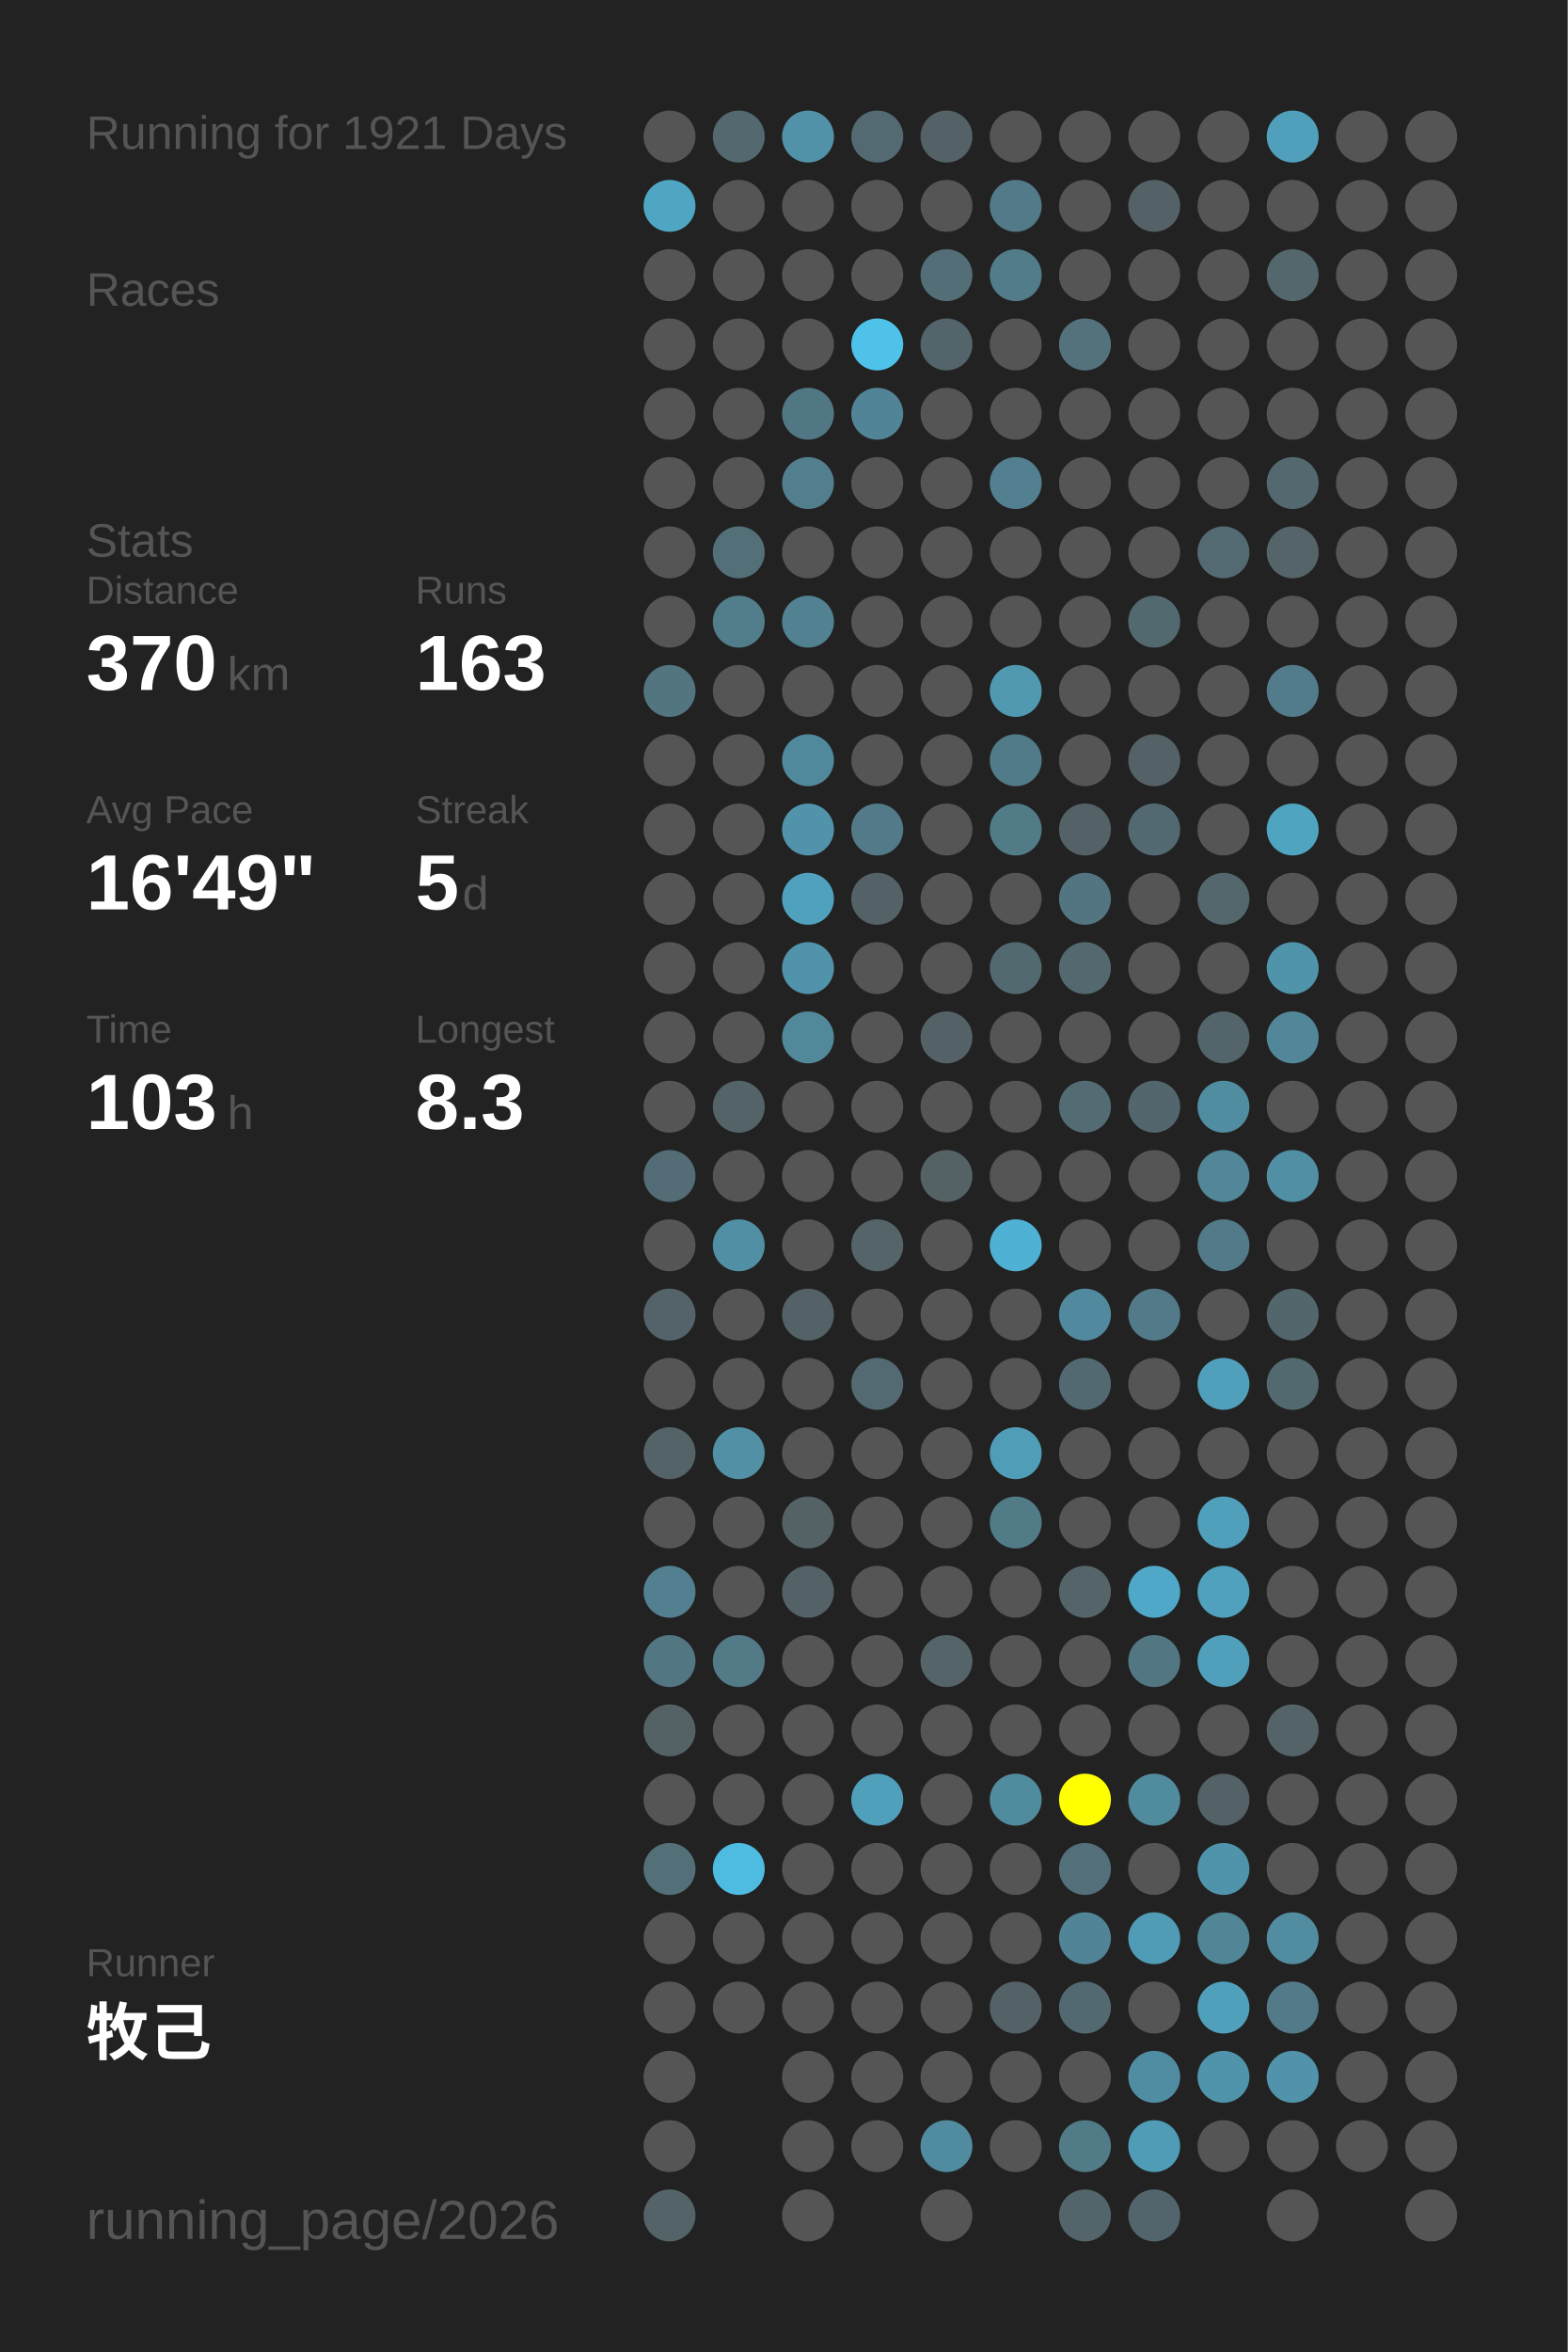
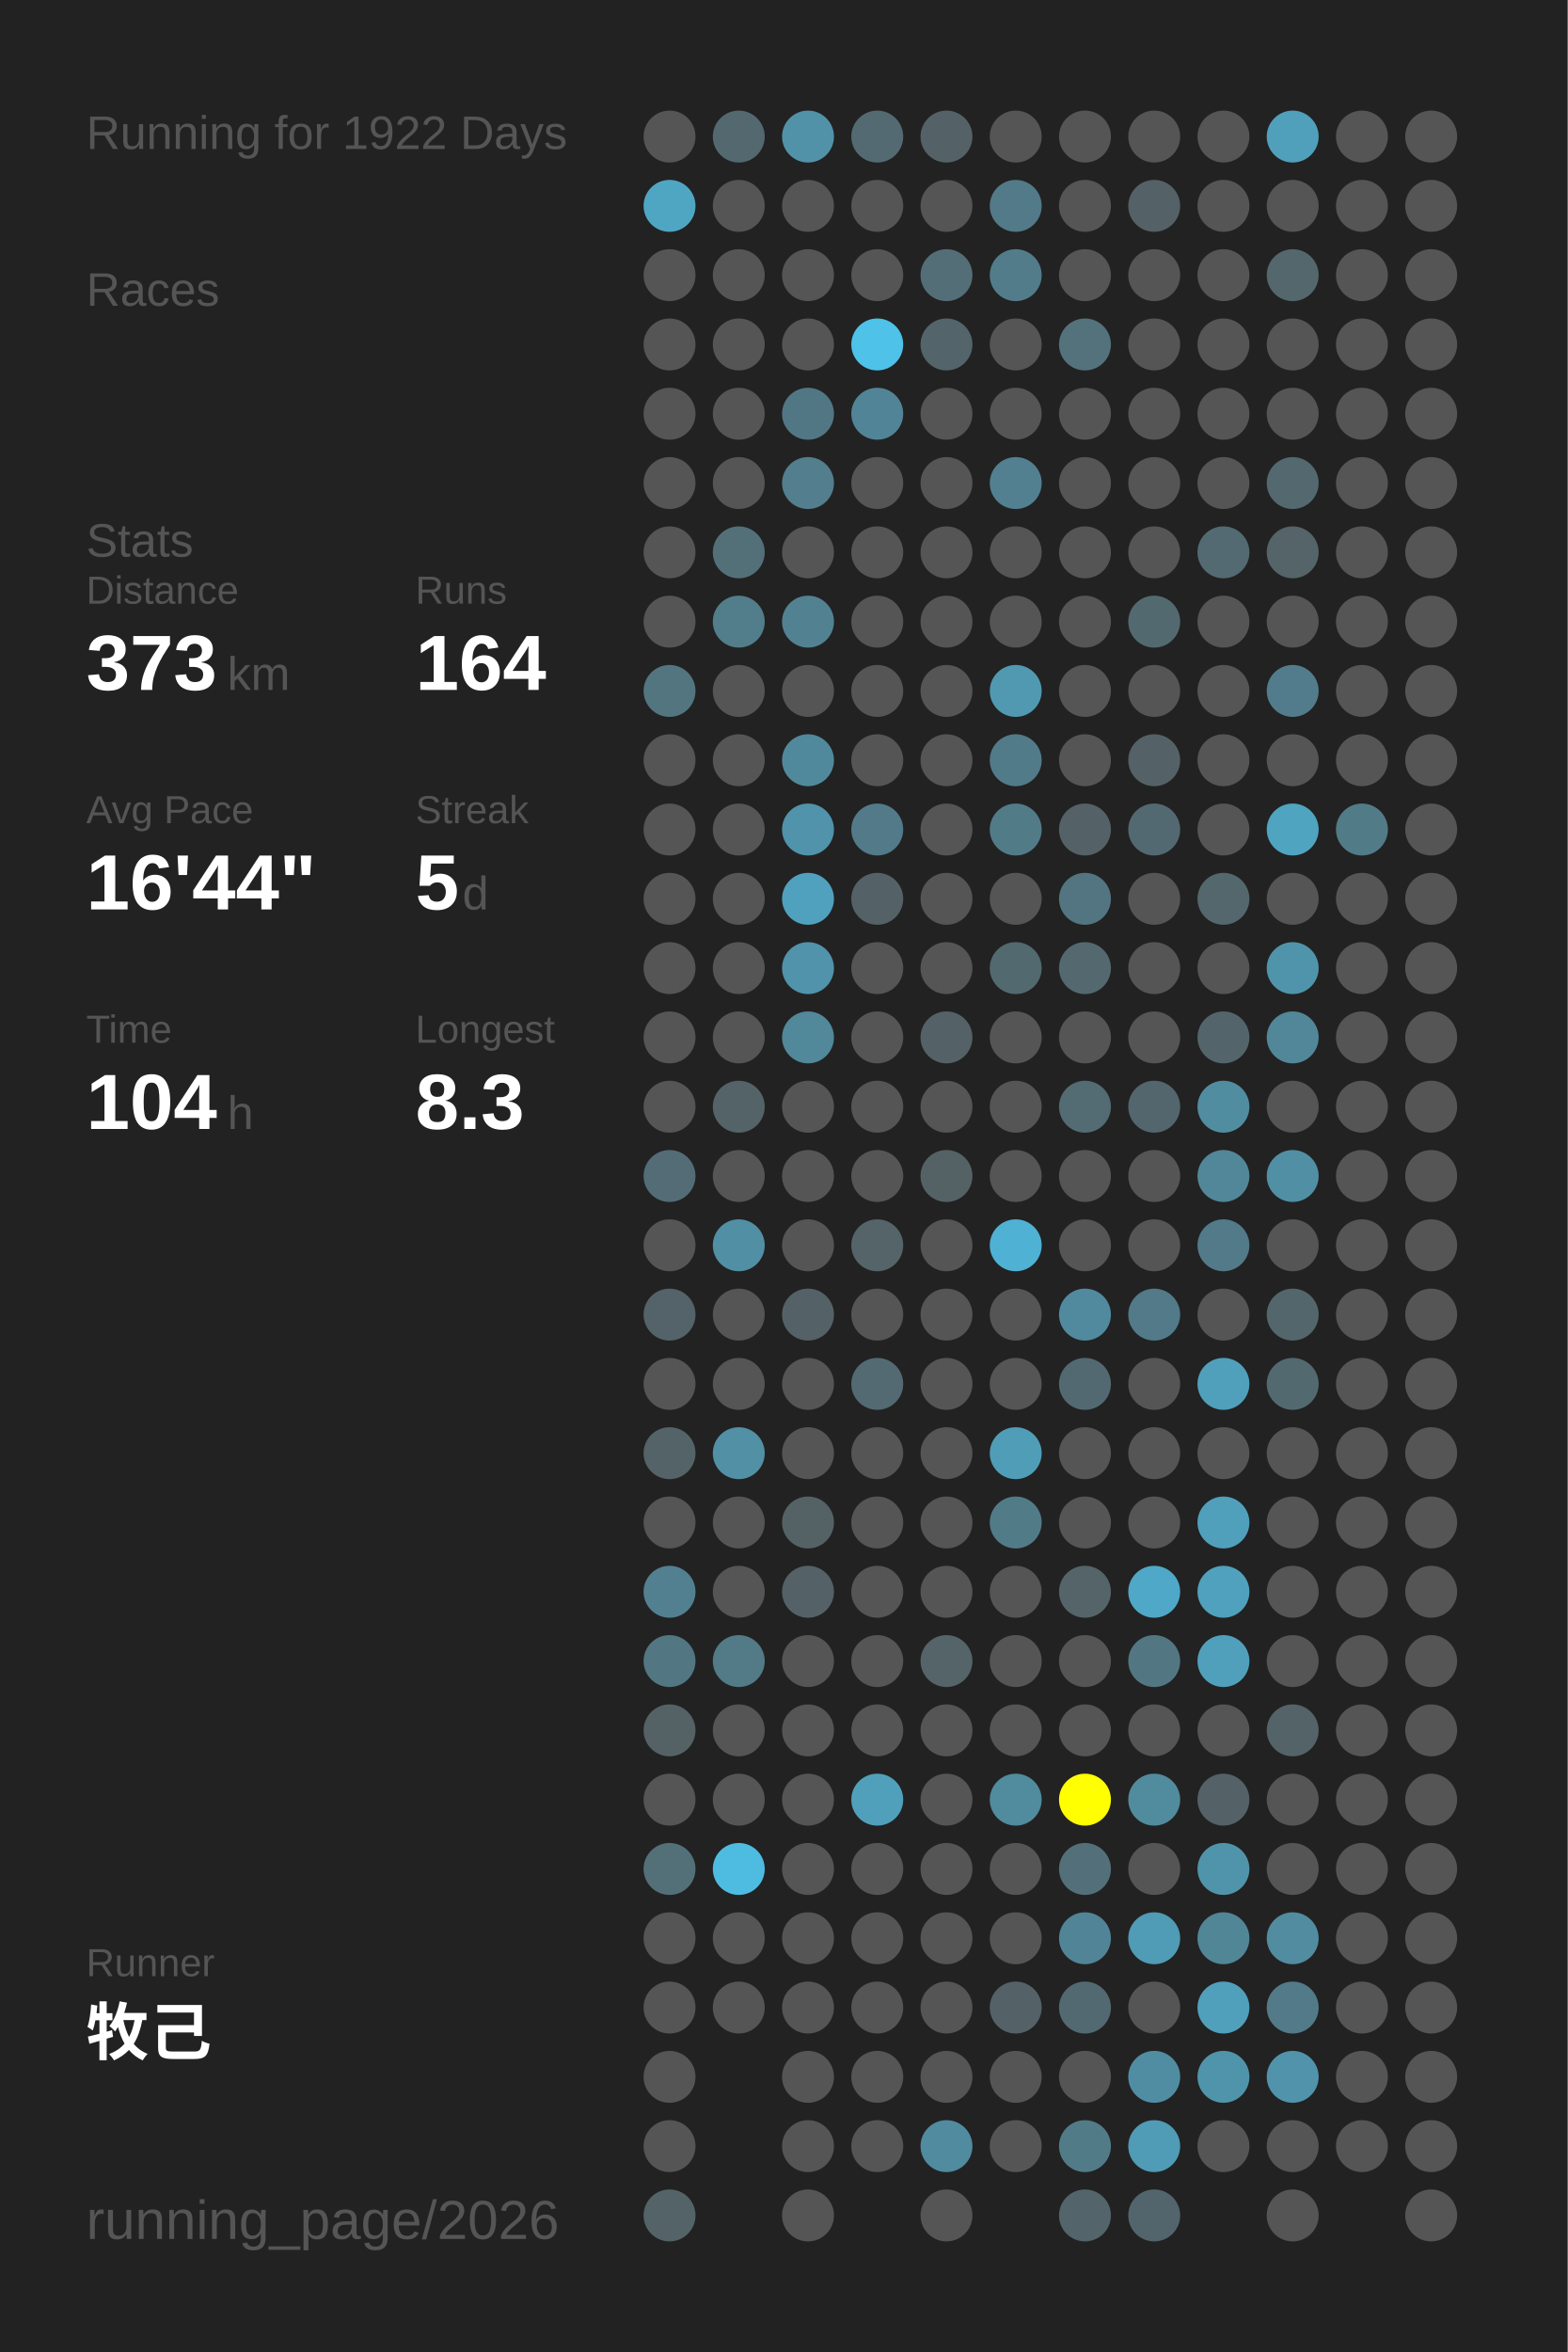
<svg xmlns="http://www.w3.org/2000/svg" baseProfile="full" height="300mm" version="1.1" viewBox="0,0,200,300" width="200mm">
  <defs />
  <rect fill="#222222" height="300" width="200" x="0" y="0" />
-   <text fill="#555555" style="font-size:6px; font-family:Arial;" x="11" y="19">Running for 1921 Days</text>
+   <text fill="#555555" style="font-size:6px; font-family:Arial;" x="11" y="19">Running for 1922 Days</text>
  <text fill="#555555" style="font-size:6px; font-family:Arial;" x="11" y="39">Races</text>
  <text fill="#555555" style="font-size:6px; font-family:Arial;" x="11" y="71">Stats</text>
  <text fill="#555555" style="font-size:5px; font-family:Arial;" x="11" y="77">Distance</text>
-   <text fill="#FFFFFF" style="font-size:10px; font-family:Arial; font-weight:bold;" x="11" y="88">370</text>
+   <text fill="#FFFFFF" style="font-size:10px; font-family:Arial; font-weight:bold;" x="11" y="88">373</text>
  <text fill="#555555" style="font-size:6px; font-family:Arial;" x="29" y="88">km</text>
  <text fill="#555555" style="font-size:5px; font-family:Arial;" x="53" y="77">Runs</text>
-   <text fill="#FFFFFF" style="font-size:10px; font-family:Arial; font-weight:bold;" x="53" y="88">163</text>
+   <text fill="#FFFFFF" style="font-size:10px; font-family:Arial; font-weight:bold;" x="53" y="88">164</text>
  <text fill="#555555" style="font-size:5px; font-family:Arial;" x="11" y="105">Avg Pace</text>
-   <text fill="#FFFFFF" style="font-size:10px; font-family:Arial; font-weight:bold;" x="11" y="116">16'49"</text>
+   <text fill="#FFFFFF" style="font-size:10px; font-family:Arial; font-weight:bold;" x="11" y="116">16'44"</text>
  <text fill="#555555" style="font-size:5px; font-family:Arial;" x="53" y="105">Streak</text>
  <text fill="#FFFFFF" style="font-size:10px; font-family:Arial; font-weight:bold;" x="53" y="116">5</text>
  <text fill="#555555" style="font-size:6px; font-family:Arial;" x="59" y="116">d</text>
  <text fill="#555555" style="font-size:5px; font-family:Arial;" x="11" y="133">Time</text>
-   <text fill="#FFFFFF" style="font-size:10px; font-family:Arial; font-weight:bold;" x="11" y="144">103</text>
+   <text fill="#FFFFFF" style="font-size:10px; font-family:Arial; font-weight:bold;" x="11" y="144">104</text>
  <text fill="#555555" style="font-size:6px; font-family:Arial;" x="29" y="144">h</text>
  <text fill="#555555" style="font-size:5px; font-family:Arial;" x="53" y="133">Longest</text>
  <text fill="#FFFFFF" style="font-size:10px; font-family:Arial; font-weight:bold;" x="53" y="144">8.3</text>
  <text fill="#555555" style="font-size:5px; font-family:Arial;" x="11" y="252.065">Runner</text>
  <text fill="#FFFFFF" style="font-size:8px; font-family:Arial; font-weight:bold;" x="11" y="262.065">牧己</text>
  <text fill="#555555" style="font-size:7px; font-family:Arial;" x="11" y="285.581">running_page/2026</text>
  <circle cx="85.417" cy="17.419" fill="#555555" r="3.312" />
  <circle cx="85.417" cy="26.258" fill="#4fa6c3" r="3.312" />
  <circle cx="85.417" cy="35.097" fill="#555555" r="3.312" />
  <circle cx="85.417" cy="43.935" fill="#555555" r="3.312" />
  <circle cx="85.417" cy="52.774" fill="#555555" r="3.312" />
  <circle cx="85.417" cy="61.613" fill="#555555" r="3.312" />
  <circle cx="85.417" cy="70.452" fill="#555555" r="3.312" />
  <circle cx="85.417" cy="79.29" fill="#555555" r="3.312" />
  <circle cx="85.417" cy="88.129" fill="#527580" r="3.312" />
  <circle cx="85.417" cy="96.968" fill="#555555" r="3.312" />
  <circle cx="85.417" cy="105.806" fill="#555555" r="3.312" />
  <circle cx="85.417" cy="114.645" fill="#555555" r="3.312" />
  <circle cx="85.417" cy="123.484" fill="#555555" r="3.312" />
  <circle cx="85.417" cy="132.323" fill="#555555" r="3.312" />
  <circle cx="85.417" cy="141.161" fill="#555555" r="3.312" />
  <circle cx="85.417" cy="150" fill="#536c75" r="3.312" />
  <circle cx="85.417" cy="158.839" fill="#555555" r="3.312" />
  <circle cx="85.417" cy="167.677" fill="#546369" r="3.312" />
  <circle cx="85.417" cy="176.516" fill="#555555" r="3.312" />
  <circle cx="85.417" cy="185.355" fill="#546368" r="3.312" />
  <circle cx="85.417" cy="194.194" fill="#555555" r="3.312" />
  <circle cx="85.417" cy="203.032" fill="#528090" r="3.312" />
  <circle cx="85.417" cy="211.871" fill="#527682" r="3.312" />
  <circle cx="85.417" cy="220.71" fill="#546266" r="3.312" />
  <circle cx="85.417" cy="229.548" fill="#555555" r="3.312" />
  <circle cx="85.417" cy="238.387" fill="#537079" r="3.312" />
  <circle cx="85.417" cy="247.226" fill="#555555" r="3.312" />
  <circle cx="85.417" cy="256.065" fill="#555555" r="3.312" />
  <circle cx="85.417" cy="264.903" fill="#555555" r="3.312" />
  <circle cx="85.417" cy="273.742" fill="#555555" r="3.312" />
  <circle cx="85.417" cy="282.581" fill="#546368" r="3.312" />
  <circle cx="94.25" cy="17.419" fill="#53686f" r="3.312" />
  <circle cx="94.25" cy="26.258" fill="#555555" r="3.312" />
  <circle cx="94.25" cy="35.097" fill="#555555" r="3.312" />
  <circle cx="94.25" cy="43.935" fill="#555555" r="3.312" />
  <circle cx="94.25" cy="52.774" fill="#555555" r="3.312" />
  <circle cx="94.25" cy="61.613" fill="#555555" r="3.312" />
  <circle cx="94.25" cy="70.452" fill="#537079" r="3.312" />
  <circle cx="94.25" cy="79.29" fill="#527d8b" r="3.312" />
  <circle cx="94.25" cy="88.129" fill="#555555" r="3.312" />
  <circle cx="94.25" cy="96.968" fill="#555555" r="3.312" />
  <circle cx="94.25" cy="105.806" fill="#555555" r="3.312" />
  <circle cx="94.25" cy="114.645" fill="#555555" r="3.312" />
  <circle cx="94.25" cy="123.484" fill="#555555" r="3.312" />
  <circle cx="94.25" cy="132.323" fill="#555555" r="3.312" />
  <circle cx="94.25" cy="141.161" fill="#546368" r="3.312" />
  <circle cx="94.25" cy="150" fill="#555555" r="3.312" />
  <circle cx="94.25" cy="158.839" fill="#518fa5" r="3.312" />
  <circle cx="94.25" cy="167.677" fill="#555555" r="3.312" />
  <circle cx="94.25" cy="176.516" fill="#555555" r="3.312" />
  <circle cx="94.25" cy="185.355" fill="#5190a5" r="3.312" />
  <circle cx="94.25" cy="194.194" fill="#555555" r="3.312" />
  <circle cx="94.25" cy="203.032" fill="#555555" r="3.312" />
  <circle cx="94.25" cy="211.871" fill="#527a87" r="3.312" />
  <circle cx="94.25" cy="220.71" fill="#555555" r="3.312" />
  <circle cx="94.25" cy="229.548" fill="#555555" r="3.312" />
  <circle cx="94.25" cy="238.387" fill="#4ebce1" r="3.312" />
  <circle cx="94.25" cy="247.226" fill="#555555" r="3.312" />
  <circle cx="94.25" cy="256.065" fill="#555555" r="3.312" />
  <circle cx="103.083" cy="17.419" fill="#5192a9" r="3.312" />
  <circle cx="103.083" cy="26.258" fill="#555555" r="3.312" />
  <circle cx="103.083" cy="35.097" fill="#555555" r="3.312" />
  <circle cx="103.083" cy="43.935" fill="#555555" r="3.312" />
  <circle cx="103.083" cy="52.774" fill="#527784" r="3.312" />
  <circle cx="103.083" cy="61.613" fill="#527e8e" r="3.312" />
  <circle cx="103.083" cy="70.452" fill="#555555" r="3.312" />
  <circle cx="103.083" cy="79.29" fill="#528292" r="3.312" />
  <circle cx="103.083" cy="88.129" fill="#555555" r="3.312" />
  <circle cx="103.083" cy="96.968" fill="#51899c" r="3.312" />
  <circle cx="103.083" cy="105.806" fill="#5093aa" r="3.312" />
  <circle cx="103.083" cy="114.645" fill="#50a1bd" r="3.312" />
  <circle cx="103.083" cy="123.484" fill="#5093aa" r="3.312" />
  <circle cx="103.083" cy="132.323" fill="#51889a" r="3.312" />
  <circle cx="103.083" cy="141.161" fill="#555555" r="3.312" />
  <circle cx="103.083" cy="150" fill="#555555" r="3.312" />
  <circle cx="103.083" cy="158.839" fill="#555555" r="3.312" />
  <circle cx="103.083" cy="167.677" fill="#546267" r="3.312" />
  <circle cx="103.083" cy="176.516" fill="#555555" r="3.312" />
  <circle cx="103.083" cy="185.355" fill="#555555" r="3.312" />
  <circle cx="103.083" cy="194.194" fill="#546266" r="3.312" />
  <circle cx="103.083" cy="203.032" fill="#546166" r="3.312" />
  <circle cx="103.083" cy="211.871" fill="#555555" r="3.312" />
  <circle cx="103.083" cy="220.71" fill="#555555" r="3.312" />
  <circle cx="103.083" cy="229.548" fill="#555555" r="3.312" />
  <circle cx="103.083" cy="238.387" fill="#555555" r="3.312" />
  <circle cx="103.083" cy="247.226" fill="#555555" r="3.312" />
  <circle cx="103.083" cy="256.065" fill="#555555" r="3.312" />
  <circle cx="103.083" cy="264.903" fill="#555555" r="3.312" />
  <circle cx="103.083" cy="273.742" fill="#555555" r="3.312" />
  <circle cx="103.083" cy="282.581" fill="#555555" r="3.312" />
  <circle cx="111.917" cy="17.419" fill="#536a72" r="3.312" />
  <circle cx="111.917" cy="26.258" fill="#555555" r="3.312" />
  <circle cx="111.917" cy="35.097" fill="#555555" r="3.312" />
  <circle cx="111.917" cy="43.935" fill="#4ec2e9" r="3.312" />
  <circle cx="111.917" cy="52.774" fill="#518496" r="3.312" />
  <circle cx="111.917" cy="61.613" fill="#555555" r="3.312" />
  <circle cx="111.917" cy="70.452" fill="#555555" r="3.312" />
  <circle cx="111.917" cy="79.29" fill="#555555" r="3.312" />
  <circle cx="111.917" cy="88.129" fill="#555555" r="3.312" />
  <circle cx="111.917" cy="96.968" fill="#555555" r="3.312" />
  <circle cx="111.917" cy="105.806" fill="#527a88" r="3.312" />
  <circle cx="111.917" cy="114.645" fill="#546267" r="3.312" />
  <circle cx="111.917" cy="123.484" fill="#555555" r="3.312" />
  <circle cx="111.917" cy="132.323" fill="#555555" r="3.312" />
  <circle cx="111.917" cy="141.161" fill="#555555" r="3.312" />
  <circle cx="111.917" cy="150" fill="#555555" r="3.312" />
  <circle cx="111.917" cy="158.839" fill="#546469" r="3.312" />
  <circle cx="111.917" cy="167.677" fill="#555555" r="3.312" />
  <circle cx="111.917" cy="176.516" fill="#536a72" r="3.312" />
  <circle cx="111.917" cy="185.355" fill="#555555" r="3.312" />
  <circle cx="111.917" cy="194.194" fill="#555555" r="3.312" />
  <circle cx="111.917" cy="203.032" fill="#555555" r="3.312" />
  <circle cx="111.917" cy="211.871" fill="#555555" r="3.312" />
  <circle cx="111.917" cy="220.71" fill="#555555" r="3.312" />
  <circle cx="111.917" cy="229.548" fill="#50a0bb" r="3.312" />
  <circle cx="111.917" cy="238.387" fill="#555555" r="3.312" />
  <circle cx="111.917" cy="247.226" fill="#555555" r="3.312" />
  <circle cx="111.917" cy="256.065" fill="#555555" r="3.312" />
  <circle cx="111.917" cy="264.903" fill="#555555" r="3.312" />
  <circle cx="111.917" cy="273.742" fill="#555555" r="3.312" />
  <circle cx="120.75" cy="17.419" fill="#546267" r="3.312" />
  <circle cx="120.75" cy="26.258" fill="#555555" r="3.312" />
  <circle cx="120.75" cy="35.097" fill="#536e77" r="3.312" />
  <circle cx="120.75" cy="43.935" fill="#53646a" r="3.312" />
  <circle cx="120.75" cy="52.774" fill="#555555" r="3.312" />
  <circle cx="120.75" cy="61.613" fill="#555555" r="3.312" />
  <circle cx="120.75" cy="70.452" fill="#555555" r="3.312" />
  <circle cx="120.75" cy="79.29" fill="#555555" r="3.312" />
  <circle cx="120.75" cy="88.129" fill="#555555" r="3.312" />
  <circle cx="120.75" cy="96.968" fill="#555555" r="3.312" />
  <circle cx="120.75" cy="105.806" fill="#555555" r="3.312" />
  <circle cx="120.75" cy="114.645" fill="#555555" r="3.312" />
  <circle cx="120.75" cy="123.484" fill="#555555" r="3.312" />
  <circle cx="120.75" cy="132.323" fill="#546267" r="3.312" />
  <circle cx="120.75" cy="141.161" fill="#555555" r="3.312" />
  <circle cx="120.75" cy="150" fill="#546266" r="3.312" />
  <circle cx="120.75" cy="158.839" fill="#555555" r="3.312" />
  <circle cx="120.75" cy="167.677" fill="#555555" r="3.312" />
  <circle cx="120.75" cy="176.516" fill="#555555" r="3.312" />
  <circle cx="120.75" cy="185.355" fill="#555555" r="3.312" />
  <circle cx="120.75" cy="194.194" fill="#555555" r="3.312" />
  <circle cx="120.75" cy="203.032" fill="#555555" r="3.312" />
  <circle cx="120.75" cy="211.871" fill="#546469" r="3.312" />
  <circle cx="120.75" cy="220.71" fill="#555555" r="3.312" />
  <circle cx="120.75" cy="229.548" fill="#555555" r="3.312" />
  <circle cx="120.75" cy="238.387" fill="#555555" r="3.312" />
  <circle cx="120.75" cy="247.226" fill="#555555" r="3.312" />
  <circle cx="120.75" cy="256.065" fill="#555555" r="3.312" />
  <circle cx="120.75" cy="264.903" fill="#555555" r="3.312" />
  <circle cx="120.75" cy="273.742" fill="#518b9f" r="3.312" />
  <circle cx="120.75" cy="282.581" fill="#555555" r="3.312" />
  <circle cx="129.583" cy="17.419" fill="#555555" r="3.312" />
  <circle cx="129.583" cy="26.258" fill="#527a88" r="3.312" />
  <circle cx="129.583" cy="35.097" fill="#527c8a" r="3.312" />
  <circle cx="129.583" cy="43.935" fill="#555555" r="3.312" />
  <circle cx="129.583" cy="52.774" fill="#555555" r="3.312" />
  <circle cx="129.583" cy="61.613" fill="#528090" r="3.312" />
  <circle cx="129.583" cy="70.452" fill="#555555" r="3.312" />
  <circle cx="129.583" cy="79.29" fill="#555555" r="3.312" />
  <circle cx="129.583" cy="88.129" fill="#5099b1" r="3.312" />
  <circle cx="129.583" cy="96.968" fill="#527b89" r="3.312" />
  <circle cx="129.583" cy="105.806" fill="#527b88" r="3.312" />
  <circle cx="129.583" cy="114.645" fill="#555555" r="3.312" />
  <circle cx="129.583" cy="123.484" fill="#536970" r="3.312" />
  <circle cx="129.583" cy="132.323" fill="#555555" r="3.312" />
  <circle cx="129.583" cy="141.161" fill="#555555" r="3.312" />
  <circle cx="129.583" cy="150" fill="#555555" r="3.312" />
  <circle cx="129.583" cy="158.839" fill="#4fb1d3" r="3.312" />
  <circle cx="129.583" cy="167.677" fill="#555555" r="3.312" />
  <circle cx="129.583" cy="176.516" fill="#555555" r="3.312" />
  <circle cx="129.583" cy="185.355" fill="#509db7" r="3.312" />
  <circle cx="129.583" cy="194.194" fill="#527b88" r="3.312" />
  <circle cx="129.583" cy="203.032" fill="#555555" r="3.312" />
  <circle cx="129.583" cy="211.871" fill="#555555" r="3.312" />
  <circle cx="129.583" cy="220.71" fill="#555555" r="3.312" />
  <circle cx="129.583" cy="229.548" fill="#518b9e" r="3.312" />
  <circle cx="129.583" cy="238.387" fill="#555555" r="3.312" />
  <circle cx="129.583" cy="247.226" fill="#555555" r="3.312" />
  <circle cx="129.583" cy="256.065" fill="#546268" r="3.312" />
  <circle cx="129.583" cy="264.903" fill="#555555" r="3.312" />
  <circle cx="129.583" cy="273.742" fill="#555555" r="3.312" />
  <circle cx="138.417" cy="17.419" fill="#555555" r="3.312" />
  <circle cx="138.417" cy="26.258" fill="#555555" r="3.312" />
  <circle cx="138.417" cy="35.097" fill="#555555" r="3.312" />
  <circle cx="138.417" cy="43.935" fill="#53727c" r="3.312" />
  <circle cx="138.417" cy="52.774" fill="#555555" r="3.312" />
  <circle cx="138.417" cy="61.613" fill="#555555" r="3.312" />
  <circle cx="138.417" cy="70.452" fill="#555555" r="3.312" />
  <circle cx="138.417" cy="79.29" fill="#555555" r="3.312" />
  <circle cx="138.417" cy="88.129" fill="#555555" r="3.312" />
  <circle cx="138.417" cy="96.968" fill="#555555" r="3.312" />
  <circle cx="138.417" cy="105.806" fill="#546267" r="3.312" />
  <circle cx="138.417" cy="114.645" fill="#527581" r="3.312" />
  <circle cx="138.417" cy="123.484" fill="#53686f" r="3.312" />
  <circle cx="138.417" cy="132.323" fill="#555555" r="3.312" />
  <circle cx="138.417" cy="141.161" fill="#536b73" r="3.312" />
  <circle cx="138.417" cy="150" fill="#555555" r="3.312" />
  <circle cx="138.417" cy="158.839" fill="#555555" r="3.312" />
  <circle cx="138.417" cy="167.677" fill="#518a9e" r="3.312" />
  <circle cx="138.417" cy="176.516" fill="#536971" r="3.312" />
  <circle cx="138.417" cy="185.355" fill="#555555" r="3.312" />
  <circle cx="138.417" cy="194.194" fill="#555555" r="3.312" />
  <circle cx="138.417" cy="203.032" fill="#546469" r="3.312" />
  <circle cx="138.417" cy="211.871" fill="#555555" r="3.312" />
  <circle cx="138.417" cy="220.71" fill="#555555" r="3.312" />
  <circle cx="138.417" cy="229.548" fill="#FFFF00" r="3.312" />
  <circle cx="138.417" cy="238.387" fill="#53707a" r="3.312" />
  <circle cx="138.417" cy="247.226" fill="#518496" r="3.312" />
  <circle cx="138.417" cy="256.065" fill="#536971" r="3.312" />
  <circle cx="138.417" cy="264.903" fill="#555555" r="3.312" />
  <circle cx="138.417" cy="273.742" fill="#527b88" r="3.312" />
  <circle cx="138.417" cy="282.581" fill="#53646a" r="3.312" />
  <circle cx="147.25" cy="17.419" fill="#555555" r="3.312" />
  <circle cx="147.25" cy="26.258" fill="#546166" r="3.312" />
  <circle cx="147.25" cy="35.097" fill="#555555" r="3.312" />
  <circle cx="147.25" cy="43.935" fill="#555555" r="3.312" />
  <circle cx="147.25" cy="52.774" fill="#555555" r="3.312" />
  <circle cx="147.25" cy="61.613" fill="#555555" r="3.312" />
  <circle cx="147.25" cy="70.452" fill="#555555" r="3.312" />
  <circle cx="147.25" cy="79.29" fill="#536970" r="3.312" />
  <circle cx="147.25" cy="88.129" fill="#555555" r="3.312" />
  <circle cx="147.25" cy="96.968" fill="#546267" r="3.312" />
  <circle cx="147.25" cy="105.806" fill="#536971" r="3.312" />
  <circle cx="147.25" cy="114.645" fill="#555555" r="3.312" />
  <circle cx="147.25" cy="123.484" fill="#555555" r="3.312" />
  <circle cx="147.25" cy="132.323" fill="#555555" r="3.312" />
  <circle cx="147.25" cy="141.161" fill="#53666d" r="3.312" />
  <circle cx="147.25" cy="150" fill="#555555" r="3.312" />
  <circle cx="147.25" cy="158.839" fill="#555555" r="3.312" />
  <circle cx="147.25" cy="167.677" fill="#527a88" r="3.312" />
  <circle cx="147.25" cy="176.516" fill="#555555" r="3.312" />
  <circle cx="147.25" cy="185.355" fill="#555555" r="3.312" />
  <circle cx="147.25" cy="194.194" fill="#555555" r="3.312" />
  <circle cx="147.25" cy="203.032" fill="#4fa8c7" r="3.312" />
  <circle cx="147.25" cy="211.871" fill="#527783" r="3.312" />
  <circle cx="147.25" cy="220.71" fill="#555555" r="3.312" />
  <circle cx="147.25" cy="229.548" fill="#518b9e" r="3.312" />
  <circle cx="147.25" cy="238.387" fill="#555555" r="3.312" />
  <circle cx="147.25" cy="247.226" fill="#509bb5" r="3.312" />
  <circle cx="147.25" cy="256.065" fill="#555555" r="3.312" />
  <circle cx="147.25" cy="264.903" fill="#518da2" r="3.312" />
  <circle cx="147.25" cy="273.742" fill="#509bb5" r="3.312" />
  <circle cx="147.25" cy="282.581" fill="#53656c" r="3.312" />
  <circle cx="156.083" cy="17.419" fill="#555555" r="3.312" />
  <circle cx="156.083" cy="26.258" fill="#555555" r="3.312" />
  <circle cx="156.083" cy="35.097" fill="#555555" r="3.312" />
  <circle cx="156.083" cy="43.935" fill="#555555" r="3.312" />
  <circle cx="156.083" cy="52.774" fill="#555555" r="3.312" />
  <circle cx="156.083" cy="61.613" fill="#555555" r="3.312" />
  <circle cx="156.083" cy="70.452" fill="#536a72" r="3.312" />
  <circle cx="156.083" cy="79.29" fill="#555555" r="3.312" />
  <circle cx="156.083" cy="88.129" fill="#555555" r="3.312" />
  <circle cx="156.083" cy="96.968" fill="#555555" r="3.312" />
  <circle cx="156.083" cy="105.806" fill="#555555" r="3.312" />
  <circle cx="156.083" cy="114.645" fill="#53676d" r="3.312" />
  <circle cx="156.083" cy="123.484" fill="#555555" r="3.312" />
  <circle cx="156.083" cy="132.323" fill="#53656b" r="3.312" />
  <circle cx="156.083" cy="141.161" fill="#518da1" r="3.312" />
  <circle cx="156.083" cy="150" fill="#518799" r="3.312" />
  <circle cx="156.083" cy="158.839" fill="#527a88" r="3.312" />
  <circle cx="156.083" cy="167.677" fill="#555555" r="3.312" />
  <circle cx="156.083" cy="176.516" fill="#50a0bc" r="3.312" />
  <circle cx="156.083" cy="185.355" fill="#555555" r="3.312" />
  <circle cx="156.083" cy="194.194" fill="#50a0bb" r="3.312" />
  <circle cx="156.083" cy="203.032" fill="#50a1bd" r="3.312" />
  <circle cx="156.083" cy="211.871" fill="#50a0bb" r="3.312" />
  <circle cx="156.083" cy="220.71" fill="#555555" r="3.312" />
  <circle cx="156.083" cy="229.548" fill="#546166" r="3.312" />
  <circle cx="156.083" cy="238.387" fill="#5094ab" r="3.312" />
  <circle cx="156.083" cy="247.226" fill="#518697" r="3.312" />
  <circle cx="156.083" cy="256.065" fill="#50a0bc" r="3.312" />
  <circle cx="156.083" cy="264.903" fill="#5094ab" r="3.312" />
  <circle cx="156.083" cy="273.742" fill="#555555" r="3.312" />
  <circle cx="164.917" cy="17.419" fill="#50a0bc" r="3.312" />
  <circle cx="164.917" cy="26.258" fill="#555555" r="3.312" />
  <circle cx="164.917" cy="35.097" fill="#53676d" r="3.312" />
  <circle cx="164.917" cy="43.935" fill="#555555" r="3.312" />
  <circle cx="164.917" cy="52.774" fill="#555555" r="3.312" />
  <circle cx="164.917" cy="61.613" fill="#53686f" r="3.312" />
  <circle cx="164.917" cy="70.452" fill="#546469" r="3.312" />
  <circle cx="164.917" cy="79.29" fill="#555555" r="3.312" />
  <circle cx="164.917" cy="88.129" fill="#527c8b" r="3.312" />
  <circle cx="164.917" cy="96.968" fill="#555555" r="3.312" />
  <circle cx="164.917" cy="105.806" fill="#4fa4c0" r="3.312" />
  <circle cx="164.917" cy="114.645" fill="#555555" r="3.312" />
  <circle cx="164.917" cy="123.484" fill="#5094ab" r="3.312" />
  <circle cx="164.917" cy="132.323" fill="#518799" r="3.312" />
  <circle cx="164.917" cy="141.161" fill="#555555" r="3.312" />
  <circle cx="164.917" cy="150" fill="#518fa4" r="3.312" />
  <circle cx="164.917" cy="158.839" fill="#555555" r="3.312" />
  <circle cx="164.917" cy="167.677" fill="#53666c" r="3.312" />
  <circle cx="164.917" cy="176.516" fill="#536970" r="3.312" />
  <circle cx="164.917" cy="185.355" fill="#555555" r="3.312" />
  <circle cx="164.917" cy="194.194" fill="#555555" r="3.312" />
  <circle cx="164.917" cy="203.032" fill="#555555" r="3.312" />
  <circle cx="164.917" cy="211.871" fill="#555555" r="3.312" />
  <circle cx="164.917" cy="220.71" fill="#546368" r="3.312" />
  <circle cx="164.917" cy="229.548" fill="#555555" r="3.312" />
  <circle cx="164.917" cy="238.387" fill="#555555" r="3.312" />
  <circle cx="164.917" cy="247.226" fill="#518ca0" r="3.312" />
  <circle cx="164.917" cy="256.065" fill="#527a88" r="3.312" />
  <circle cx="164.917" cy="264.903" fill="#5093aa" r="3.312" />
  <circle cx="164.917" cy="273.742" fill="#555555" r="3.312" />
  <circle cx="164.917" cy="282.581" fill="#555555" r="3.312" />
  <circle cx="173.75" cy="17.419" fill="#555555" r="3.312" />
  <circle cx="173.75" cy="26.258" fill="#555555" r="3.312" />
  <circle cx="173.75" cy="35.097" fill="#555555" r="3.312" />
  <circle cx="173.75" cy="43.935" fill="#555555" r="3.312" />
  <circle cx="173.75" cy="52.774" fill="#555555" r="3.312" />
  <circle cx="173.75" cy="61.613" fill="#555555" r="3.312" />
  <circle cx="173.75" cy="70.452" fill="#555555" r="3.312" />
  <circle cx="173.75" cy="79.29" fill="#555555" r="3.312" />
  <circle cx="173.75" cy="88.129" fill="#555555" r="3.312" />
  <circle cx="173.75" cy="96.968" fill="#555555" r="3.312" />
-   <circle cx="173.75" cy="105.806" fill="#555555" r="3.312" />
+   <circle cx="173.75" cy="105.806" fill="#527b88" r="3.312" />
  <circle cx="173.75" cy="114.645" fill="#555555" r="3.312" />
  <circle cx="173.75" cy="123.484" fill="#555555" r="3.312" />
  <circle cx="173.75" cy="132.323" fill="#555555" r="3.312" />
  <circle cx="173.75" cy="141.161" fill="#555555" r="3.312" />
  <circle cx="173.75" cy="150" fill="#555555" r="3.312" />
  <circle cx="173.75" cy="158.839" fill="#555555" r="3.312" />
  <circle cx="173.75" cy="167.677" fill="#555555" r="3.312" />
  <circle cx="173.75" cy="176.516" fill="#555555" r="3.312" />
  <circle cx="173.75" cy="185.355" fill="#555555" r="3.312" />
  <circle cx="173.75" cy="194.194" fill="#555555" r="3.312" />
  <circle cx="173.75" cy="203.032" fill="#555555" r="3.312" />
  <circle cx="173.75" cy="211.871" fill="#555555" r="3.312" />
  <circle cx="173.75" cy="220.71" fill="#555555" r="3.312" />
  <circle cx="173.75" cy="229.548" fill="#555555" r="3.312" />
  <circle cx="173.75" cy="238.387" fill="#555555" r="3.312" />
  <circle cx="173.75" cy="247.226" fill="#555555" r="3.312" />
  <circle cx="173.75" cy="256.065" fill="#555555" r="3.312" />
  <circle cx="173.75" cy="264.903" fill="#555555" r="3.312" />
  <circle cx="173.75" cy="273.742" fill="#555555" r="3.312" />
  <circle cx="182.583" cy="17.419" fill="#555555" r="3.312" />
  <circle cx="182.583" cy="26.258" fill="#555555" r="3.312" />
  <circle cx="182.583" cy="35.097" fill="#555555" r="3.312" />
  <circle cx="182.583" cy="43.935" fill="#555555" r="3.312" />
  <circle cx="182.583" cy="52.774" fill="#555555" r="3.312" />
  <circle cx="182.583" cy="61.613" fill="#555555" r="3.312" />
  <circle cx="182.583" cy="70.452" fill="#555555" r="3.312" />
  <circle cx="182.583" cy="79.29" fill="#555555" r="3.312" />
  <circle cx="182.583" cy="88.129" fill="#555555" r="3.312" />
  <circle cx="182.583" cy="96.968" fill="#555555" r="3.312" />
  <circle cx="182.583" cy="105.806" fill="#555555" r="3.312" />
  <circle cx="182.583" cy="114.645" fill="#555555" r="3.312" />
  <circle cx="182.583" cy="123.484" fill="#555555" r="3.312" />
  <circle cx="182.583" cy="132.323" fill="#555555" r="3.312" />
  <circle cx="182.583" cy="141.161" fill="#555555" r="3.312" />
  <circle cx="182.583" cy="150" fill="#555555" r="3.312" />
  <circle cx="182.583" cy="158.839" fill="#555555" r="3.312" />
  <circle cx="182.583" cy="167.677" fill="#555555" r="3.312" />
  <circle cx="182.583" cy="176.516" fill="#555555" r="3.312" />
  <circle cx="182.583" cy="185.355" fill="#555555" r="3.312" />
  <circle cx="182.583" cy="194.194" fill="#555555" r="3.312" />
  <circle cx="182.583" cy="203.032" fill="#555555" r="3.312" />
  <circle cx="182.583" cy="211.871" fill="#555555" r="3.312" />
  <circle cx="182.583" cy="220.71" fill="#555555" r="3.312" />
  <circle cx="182.583" cy="229.548" fill="#555555" r="3.312" />
  <circle cx="182.583" cy="238.387" fill="#555555" r="3.312" />
  <circle cx="182.583" cy="247.226" fill="#555555" r="3.312" />
  <circle cx="182.583" cy="256.065" fill="#555555" r="3.312" />
  <circle cx="182.583" cy="264.903" fill="#555555" r="3.312" />
  <circle cx="182.583" cy="273.742" fill="#555555" r="3.312" />
  <circle cx="182.583" cy="282.581" fill="#555555" r="3.312" />
</svg>
